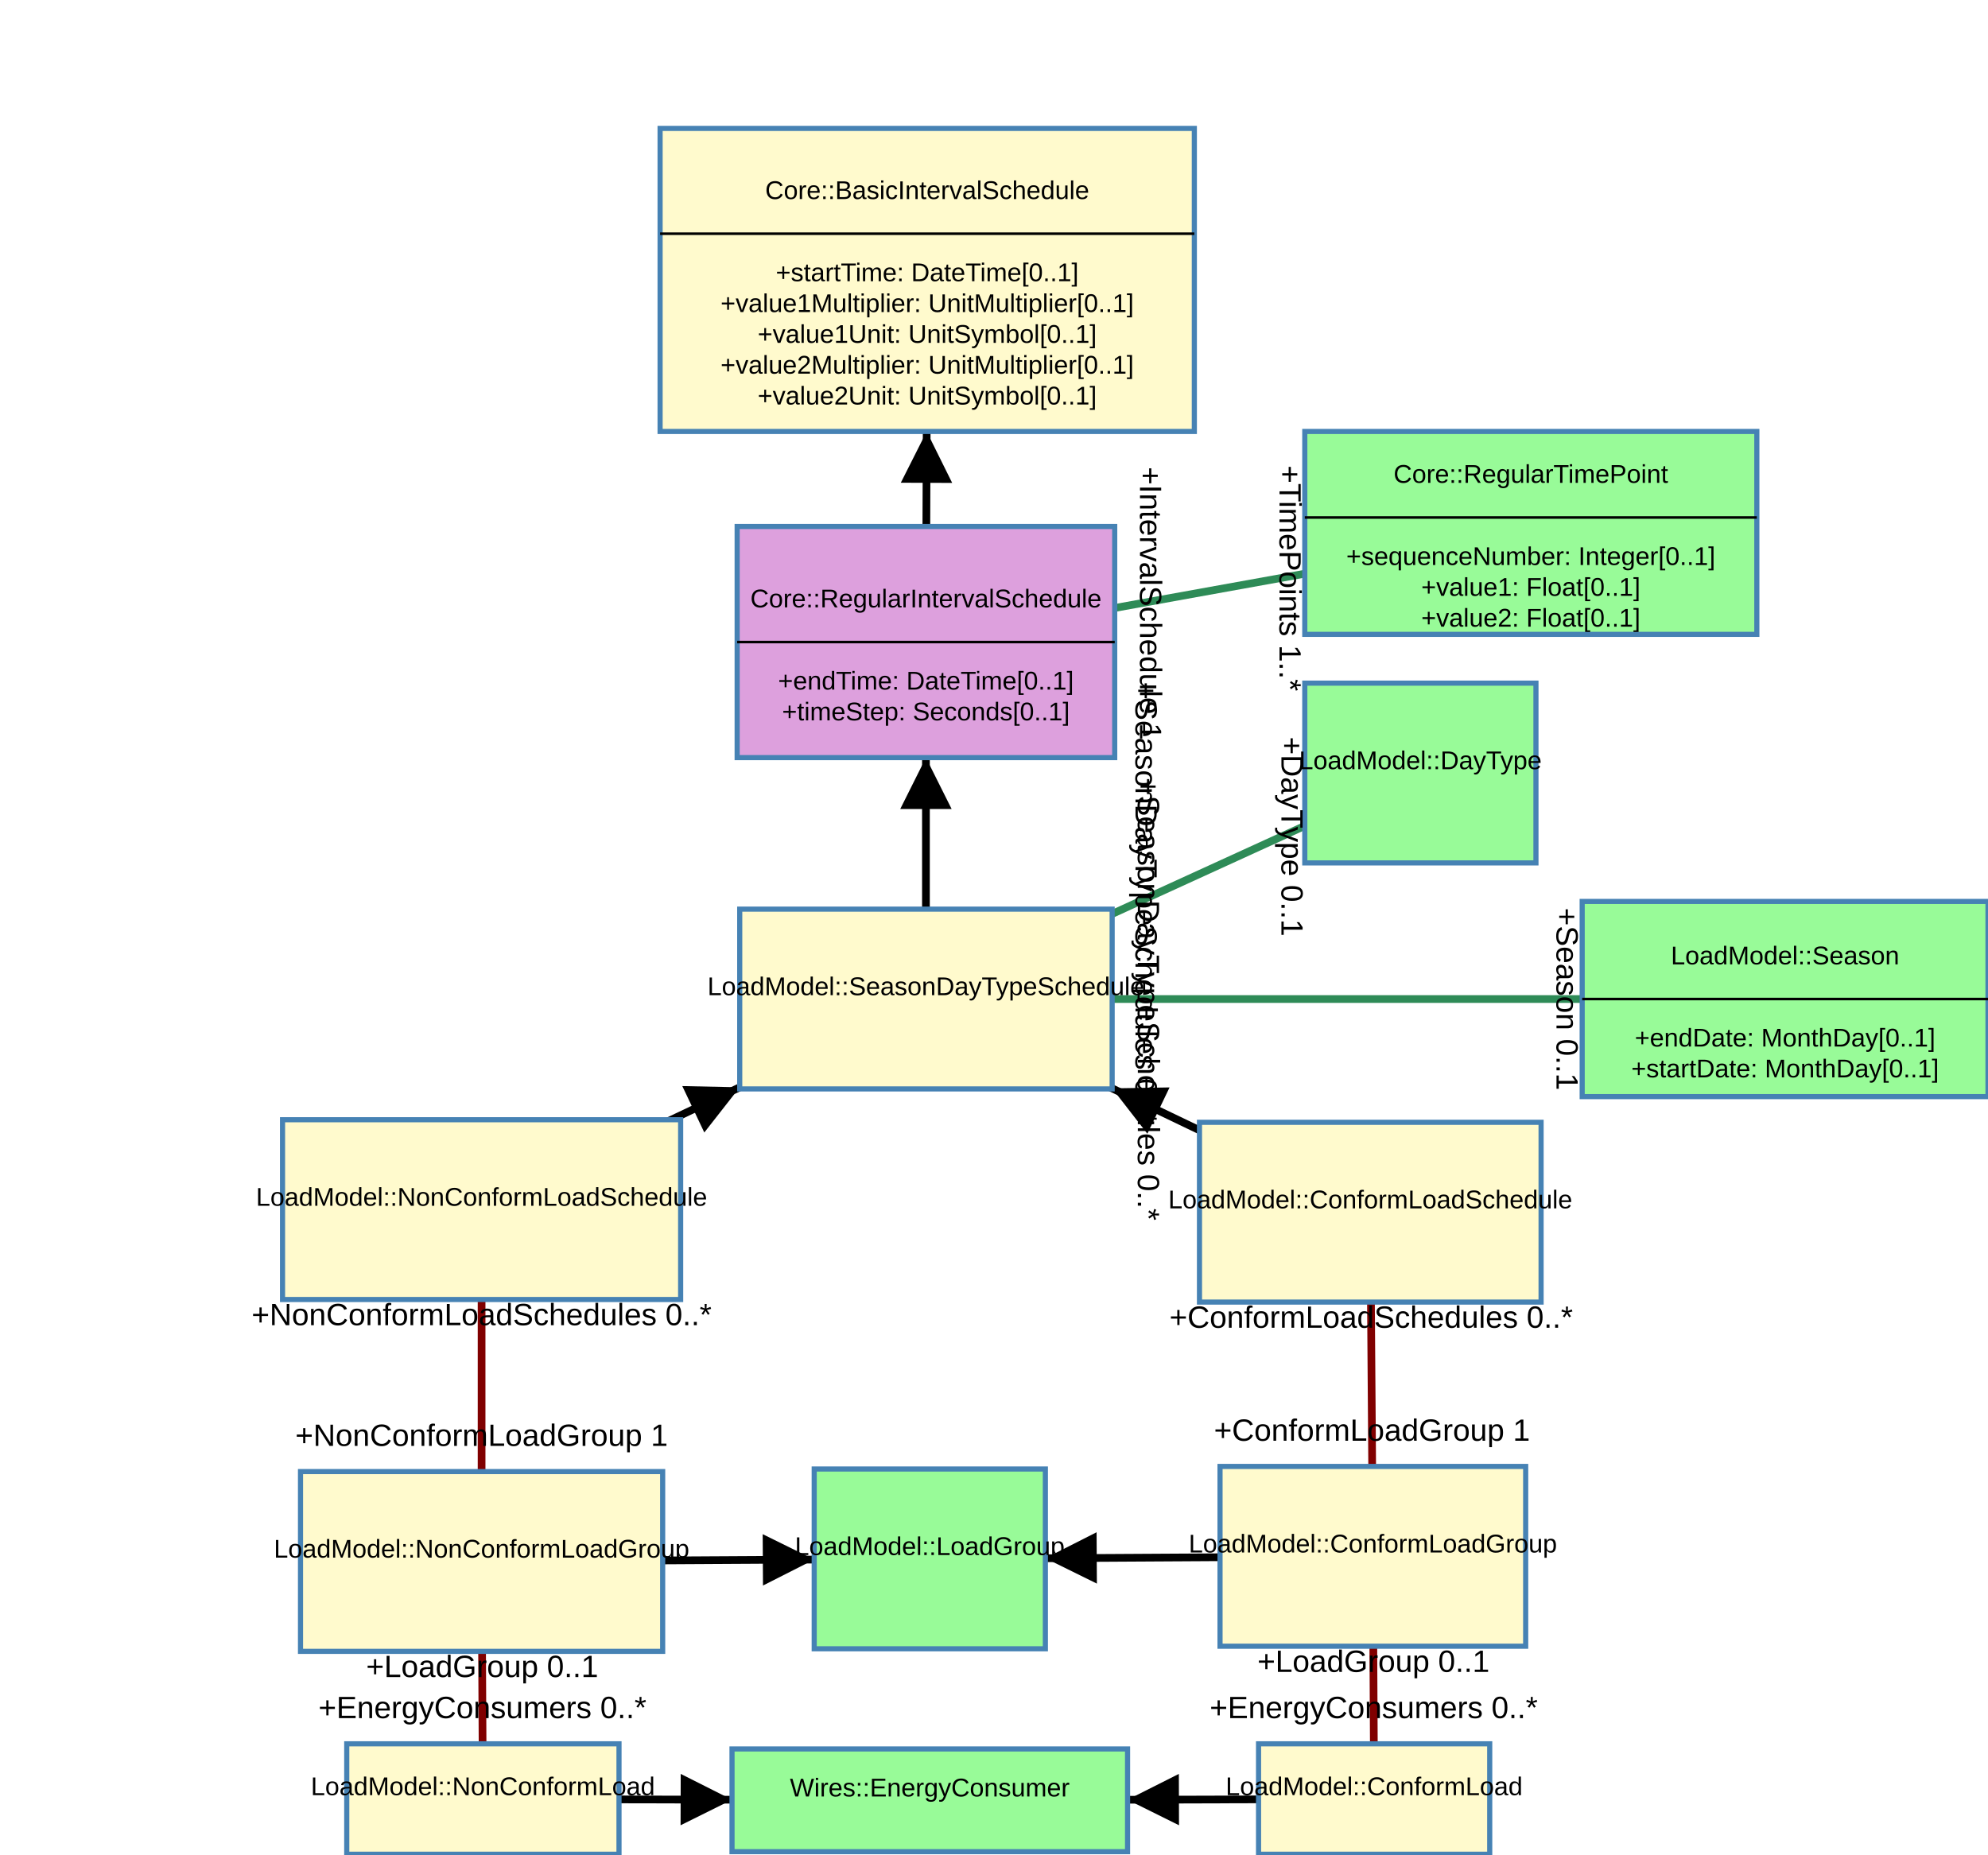
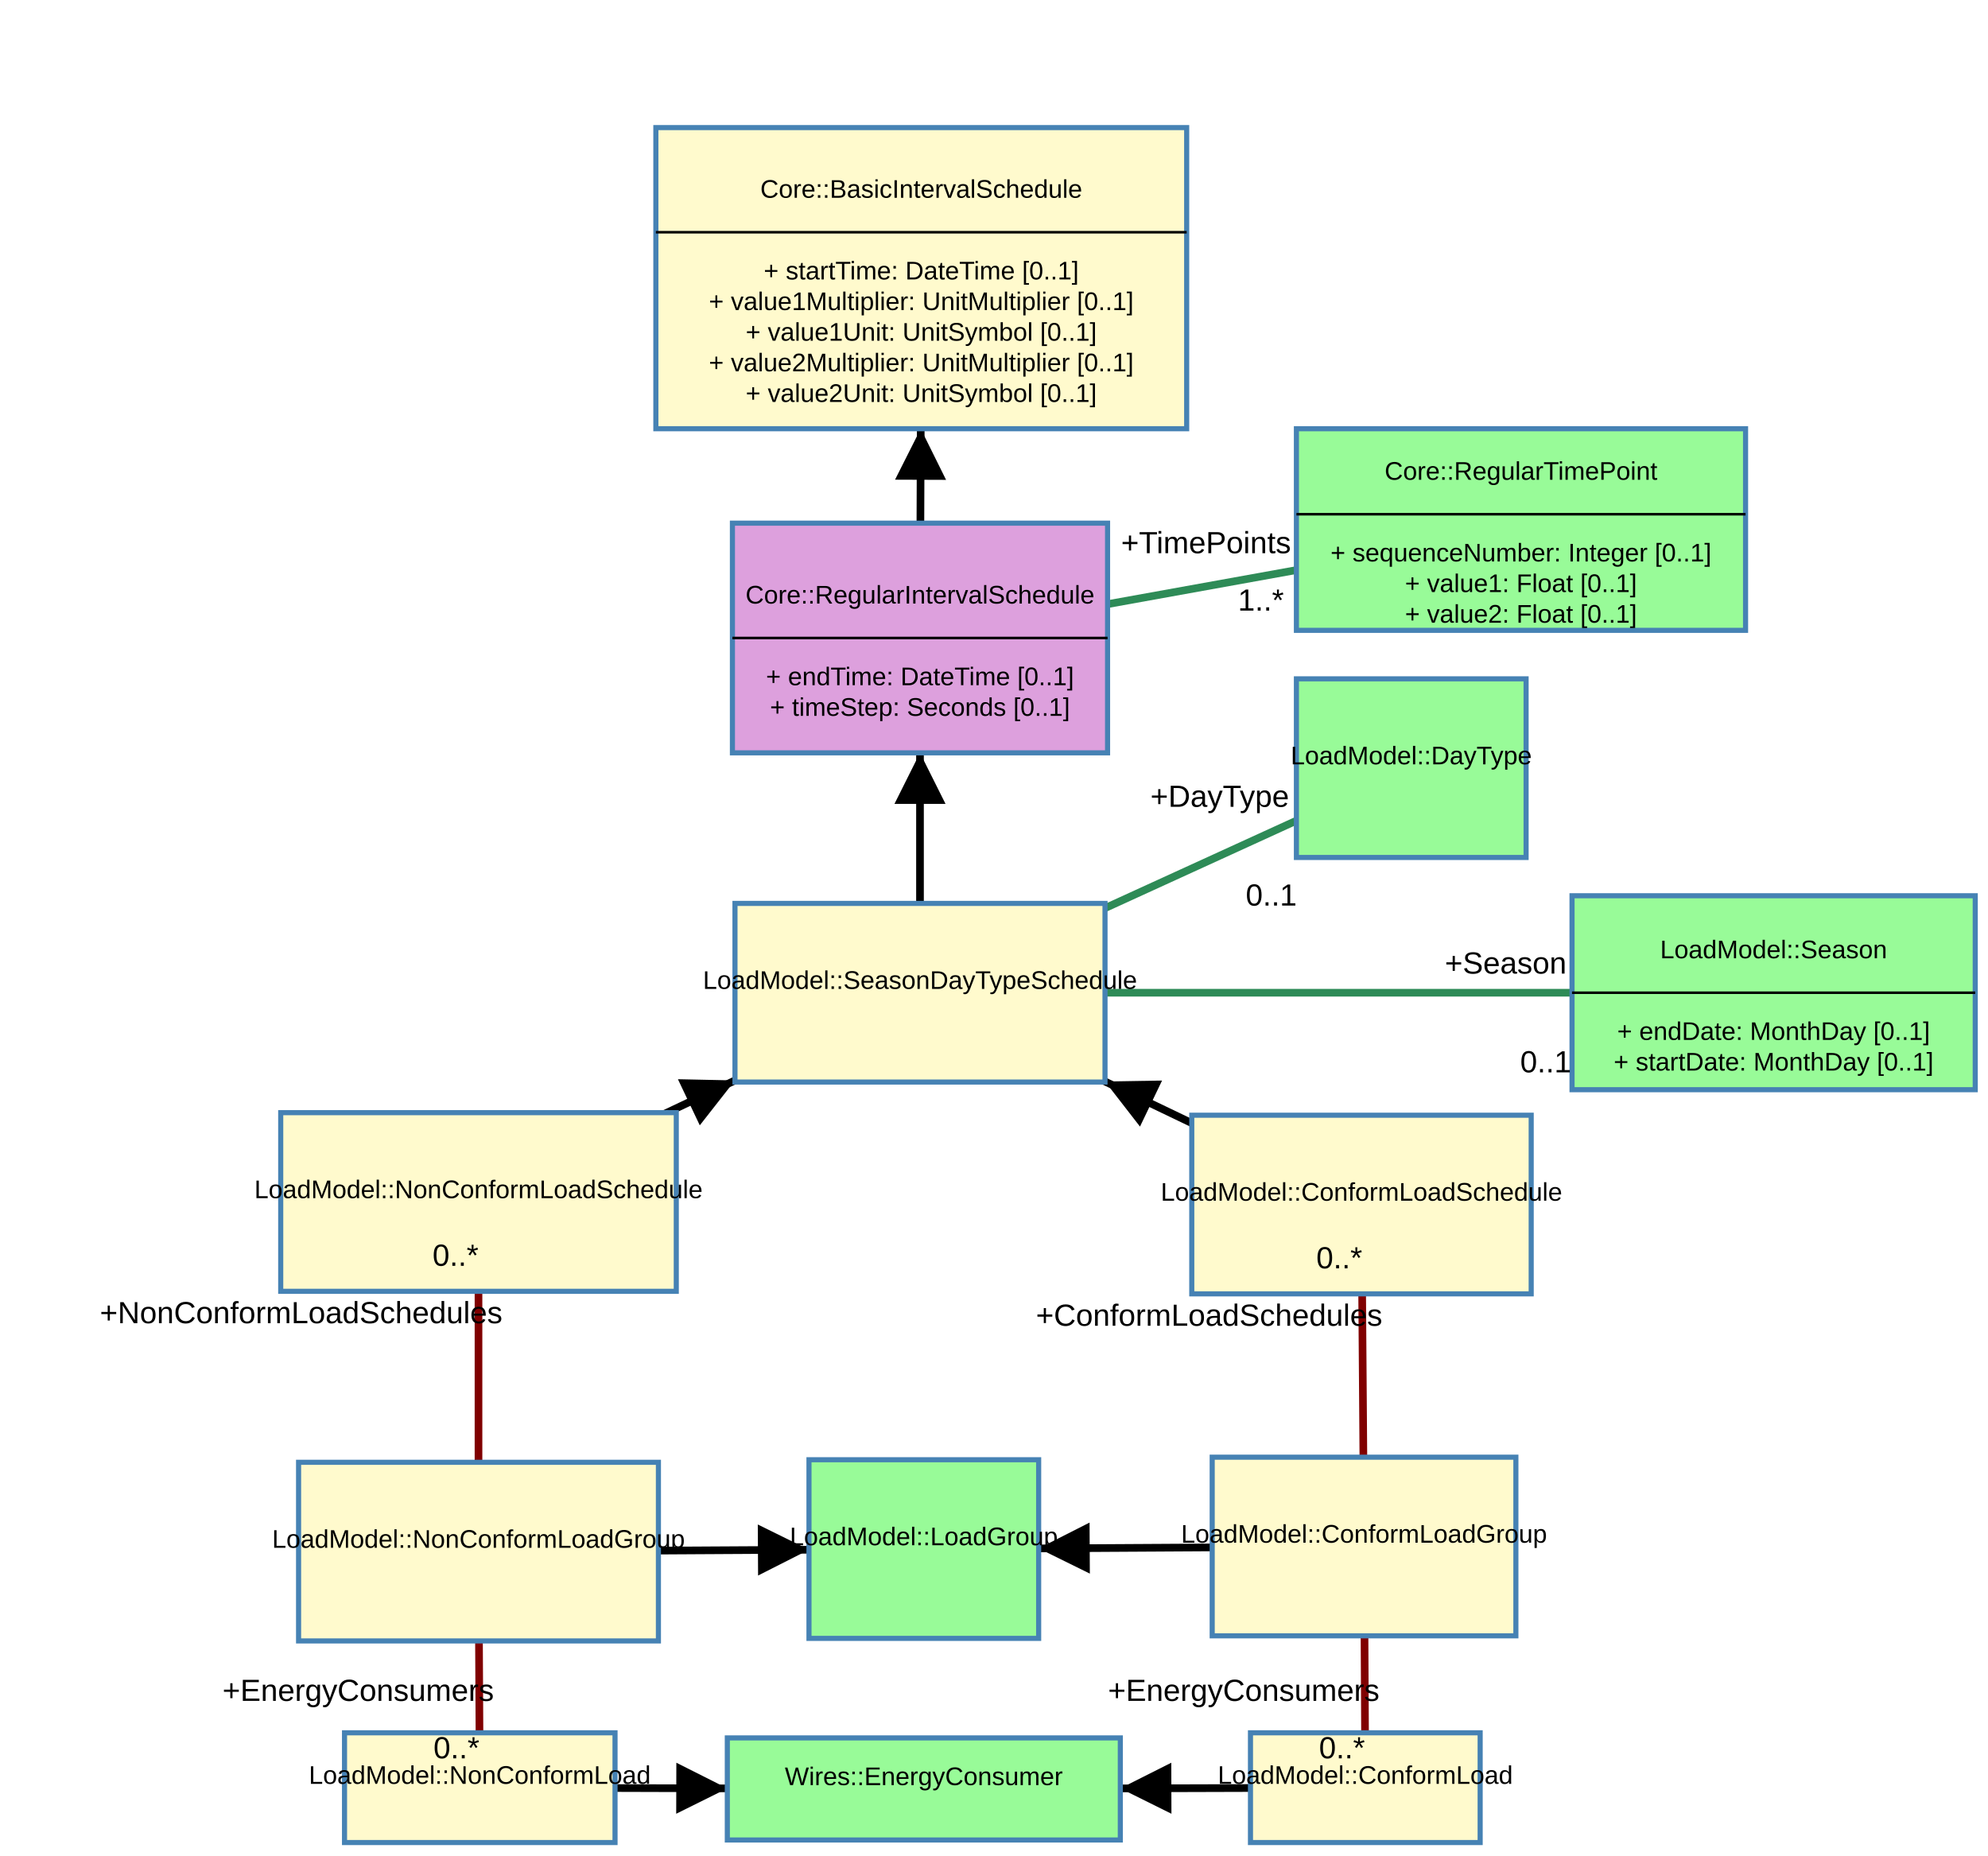
- <svg xmlns="http://www.w3.org/2000/svg" width="774" height="722">
+ <svg xmlns="http://www.w3.org/2000/svg" width="779" height="727">
  <g class="zoom-group">
    <defs>
      <marker id="arrowhead" viewBox="-0 -5 10 10" refX="5" refY="0" orient="auto" markerWidth="10" markerHeight="10" xoverflow="visible">
        <path d="M 0,-5 L 10 ,0 L 0,5" fill="black" style="stroke: none;" />
      </marker>
    </defs>
    <line class="link" x1="187.5" y1="608" x2="362" y2="607" stroke="#000000" stroke-width="3" marker-end="url(#arrowhead)" />
    <line class="link" x1="534.5" y1="606" x2="362" y2="607" stroke="#000000" stroke-width="3" marker-end="url(#arrowhead)" />
    <line class="link" x1="533.5" y1="472" x2="360.5" y2="389" stroke="#000000" stroke-width="3" marker-end="url(#arrowhead)" />
    <line class="link" x1="534.5" y1="606" x2="533.5" y2="472" stroke="#800000" stroke-width="3" />
    <line class="link" x1="187.5" y1="471" x2="360.5" y2="389" stroke="#000000" stroke-width="3" marker-end="url(#arrowhead)" />
    <line class="link" x1="187.5" y1="608" x2="187.5" y2="471" stroke="#800000" stroke-width="3" />
    <line class="link" x1="553" y1="301" x2="360.5" y2="389" stroke="#2e8b57" stroke-width="3" />
    <line class="link" x1="360.5" y1="250" x2="596" y2="207.5" stroke="#2e8b57" stroke-width="3" />
    <line class="link" x1="535" y1="700.5" x2="362" y2="701" stroke="#000000" stroke-width="3" marker-end="url(#arrowhead)" />
    <line class="link" x1="534.5" y1="606" x2="535" y2="700.5" stroke="#800000" stroke-width="3" />
    <line class="link" x1="188" y1="700.5" x2="362" y2="701" stroke="#000000" stroke-width="3" marker-end="url(#arrowhead)" />
    <line class="link" x1="187.5" y1="608" x2="188" y2="700.5" stroke="#800000" stroke-width="3" />
    <line class="link" x1="695" y1="389" x2="360.5" y2="389" stroke="#2e8b57" stroke-width="3" />
    <line class="link" x1="360.5" y1="389" x2="360.5" y2="250" stroke="#000000" stroke-width="3" marker-end="url(#arrowhead)" />
    <line class="link" x1="360.5" y1="250" x2="361" y2="109" stroke="#000000" stroke-width="3" marker-end="url(#arrowhead)" />
    <line class="arrow" x2="307" y2="607.315" x1="187.5" y1="608" stroke="#000000" stroke-width="2" marker-end="url(#arrowhead)" />
    <line class="arrow" x2="417" y2="606.681" x1="534.5" y1="606" stroke="#000000" stroke-width="2" marker-end="url(#arrowhead)" />
    <line class="arrow" x2="442.016" y2="428.109" x1="533.5" y1="472" stroke="#000000" stroke-width="2" marker-end="url(#arrowhead)" />
    <line class="arrow" x2="278.964" y2="427.647" x1="187.5" y1="471" stroke="#000000" stroke-width="2" marker-end="url(#arrowhead)" />
    <line class="arrow" x2="449" y2="700.749" x1="535" y1="700.5" stroke="#000000" stroke-width="2" marker-end="url(#arrowhead)" />
    <line class="arrow" x2="275" y2="700.75" x1="188" y1="700.5" stroke="#000000" stroke-width="2" marker-end="url(#arrowhead)" />
    <line class="arrow" x2="360.5" y2="305" x1="360.5" y1="389" stroke="#000000" stroke-width="2" marker-end="url(#arrowhead)" />
    <line class="arrow" x2="360.755" y2="178" x1="360.5" y1="250" stroke="#000000" stroke-width="2" marker-end="url(#arrowhead)" />
    <g class="draggable" transform="translate(117, 573)">
      <rect class="box" width="141" height="70" style="fill: #fffacd; stroke: steelblue; stroke-width: 2px; cursor: move;" />
      <text class="text" x="70.5" y="30" dy=".35em" text-anchor="middle" style="font-family: Arial, sans-serif; fill: black; font-size: 10px; pointer-events: none;">LoadModel::NonConformLoadGroup</text>
    </g>
    <g class="draggable" transform="translate(288, 354)">
      <rect class="box" width="145" height="70" style="fill: #fffacd; stroke: steelblue; stroke-width: 2px; cursor: move;" />
      <text class="text" x="72.5" y="30" dy=".35em" text-anchor="middle" style="font-family: Arial, sans-serif; fill: black; font-size: 10px; pointer-events: none;">LoadModel::SeasonDayTypeSchedule</text>
    </g>
    <g class="draggable" transform="translate(110, 436)">
      <rect class="box" width="155" height="70" style="fill: #fffacd; stroke: steelblue; stroke-width: 2px; cursor: move;" />
      <text class="text" x="77.5" y="30" dy=".35em" text-anchor="middle" style="font-family: Arial, sans-serif; fill: black; font-size: 10px; pointer-events: none;">LoadModel::NonConformLoadSchedule</text>
    </g>
    <g class="draggable" transform="translate(285, 681)">
      <rect class="box" width="154" height="40" style="fill: #98fb98; stroke: steelblue; stroke-width: 2px; cursor: move;" />
      <text class="text" x="77" y="15" dy=".35em" text-anchor="middle" style="font-family: Arial, sans-serif; fill: black; font-size: 10px; pointer-events: none;">Wires::EnergyConsumer</text>
    </g>
    <g class="draggable" transform="translate(616, 351)">
      <rect class="box" width="158" height="76" style="fill: #98fb98; stroke: steelblue; stroke-width: 2px; cursor: move;" />
      <text class="text" x="79" y="21" dy=".35em" text-anchor="middle" style="font-family: Arial, sans-serif; fill: black; font-size: 10px; pointer-events: none;">LoadModel::Season</text>
      <line x1="0" x2="158" y1="38" y2="38" stroke="black" stroke-width="1" />
-       <text class="text" x="79" y="53" dy=".35em" text-anchor="middle" style="font-family: Arial, sans-serif; fill: black; font-size: 10px; pointer-events: none;">+endDate: MonthDay[0..1]</text>
-       <text class="text" x="79" y="65" dy=".35em" text-anchor="middle" style="font-family: Arial, sans-serif; fill: black; font-size: 10px; pointer-events: none;">+startDate: MonthDay[0..1]</text>
+       <text class="text" x="79" y="53" dy=".35em" text-anchor="middle" style="font-family: Arial, sans-serif; fill: black; font-size: 10px; pointer-events: none;">+  endDate: MonthDay [0..1]</text>
+       <text class="text" x="79" y="65" dy=".35em" text-anchor="middle" style="font-family: Arial, sans-serif; fill: black; font-size: 10px; pointer-events: none;">+  startDate: MonthDay [0..1]</text>
    </g>
    <g class="draggable" transform="translate(257, 50)">
      <rect class="box" width="208" height="118" style="fill: #fffacd; stroke: steelblue; stroke-width: 2px; cursor: move;" />
      <text class="text" x="104" y="24" dy=".35em" text-anchor="middle" style="font-family: Arial, sans-serif; fill: black; font-size: 10px; pointer-events: none;">Core::BasicIntervalSchedule</text>
      <line x1="0" x2="208" y1="41" y2="41" stroke="black" stroke-width="1" />
-       <text class="text" x="104" y="56" dy=".35em" text-anchor="middle" style="font-family: Arial, sans-serif; fill: black; font-size: 10px; pointer-events: none;">+startTime: DateTime[0..1]</text>
-       <text class="text" x="104" y="68" dy=".35em" text-anchor="middle" style="font-family: Arial, sans-serif; fill: black; font-size: 10px; pointer-events: none;">+value1Multiplier: UnitMultiplier[0..1]</text>
-       <text class="text" x="104" y="80" dy=".35em" text-anchor="middle" style="font-family: Arial, sans-serif; fill: black; font-size: 10px; pointer-events: none;">+value1Unit: UnitSymbol[0..1]</text>
-       <text class="text" x="104" y="92" dy=".35em" text-anchor="middle" style="font-family: Arial, sans-serif; fill: black; font-size: 10px; pointer-events: none;">+value2Multiplier: UnitMultiplier[0..1]</text>
-       <text class="text" x="104" y="104" dy=".35em" text-anchor="middle" style="font-family: Arial, sans-serif; fill: black; font-size: 10px; pointer-events: none;">+value2Unit: UnitSymbol[0..1]</text>
+       <text class="text" x="104" y="56" dy=".35em" text-anchor="middle" style="font-family: Arial, sans-serif; fill: black; font-size: 10px; pointer-events: none;">+  startTime: DateTime [0..1]</text>
+       <text class="text" x="104" y="68" dy=".35em" text-anchor="middle" style="font-family: Arial, sans-serif; fill: black; font-size: 10px; pointer-events: none;">+  value1Multiplier: UnitMultiplier [0..1]</text>
+       <text class="text" x="104" y="80" dy=".35em" text-anchor="middle" style="font-family: Arial, sans-serif; fill: black; font-size: 10px; pointer-events: none;">+  value1Unit: UnitSymbol [0..1]</text>
+       <text class="text" x="104" y="92" dy=".35em" text-anchor="middle" style="font-family: Arial, sans-serif; fill: black; font-size: 10px; pointer-events: none;">+  value2Multiplier: UnitMultiplier [0..1]</text>
+       <text class="text" x="104" y="104" dy=".35em" text-anchor="middle" style="font-family: Arial, sans-serif; fill: black; font-size: 10px; pointer-events: none;">+  value2Unit: UnitSymbol [0..1]</text>
    </g>
    <g class="draggable" transform="translate(508, 168)">
      <rect class="box" width="176" height="79" style="fill: #98fb98; stroke: steelblue; stroke-width: 2px; cursor: move;" />
      <text class="text" x="88" y="16.5" dy=".35em" text-anchor="middle" style="font-family: Arial, sans-serif; fill: black; font-size: 10px; pointer-events: none;">Core::RegularTimePoint</text>
      <line x1="0" x2="176" y1="33.5" y2="33.5" stroke="black" stroke-width="1" />
-       <text class="text" x="88" y="48.5" dy=".35em" text-anchor="middle" style="font-family: Arial, sans-serif; fill: black; font-size: 10px; pointer-events: none;">+sequenceNumber: Integer[0..1]</text>
-       <text class="text" x="88" y="60.5" dy=".35em" text-anchor="middle" style="font-family: Arial, sans-serif; fill: black; font-size: 10px; pointer-events: none;">+value1: Float[0..1]</text>
-       <text class="text" x="88" y="72.5" dy=".35em" text-anchor="middle" style="font-family: Arial, sans-serif; fill: black; font-size: 10px; pointer-events: none;">+value2: Float[0..1]</text>
+       <text class="text" x="88" y="48.5" dy=".35em" text-anchor="middle" style="font-family: Arial, sans-serif; fill: black; font-size: 10px; pointer-events: none;">+  sequenceNumber: Integer [0..1]</text>
+       <text class="text" x="88" y="60.5" dy=".35em" text-anchor="middle" style="font-family: Arial, sans-serif; fill: black; font-size: 10px; pointer-events: none;">+  value1: Float [0..1]</text>
+       <text class="text" x="88" y="72.5" dy=".35em" text-anchor="middle" style="font-family: Arial, sans-serif; fill: black; font-size: 10px; pointer-events: none;">+  value2: Float [0..1]</text>
    </g>
    <g class="draggable" transform="translate(287, 205)">
      <rect class="box" width="147" height="90" style="fill: #dda0dd; stroke: steelblue; stroke-width: 2px; cursor: move;" />
      <text class="text" x="73.5" y="28" dy=".35em" text-anchor="middle" style="font-family: Arial, sans-serif; fill: black; font-size: 10px; pointer-events: none;">Core::RegularIntervalSchedule</text>
      <line x1="0" x2="147" y1="45" y2="45" stroke="black" stroke-width="1" />
-       <text class="text" x="73.5" y="60" dy=".35em" text-anchor="middle" style="font-family: Arial, sans-serif; fill: black; font-size: 10px; pointer-events: none;">+endTime: DateTime[0..1]</text>
-       <text class="text" x="73.5" y="72" dy=".35em" text-anchor="middle" style="font-family: Arial, sans-serif; fill: black; font-size: 10px; pointer-events: none;">+timeStep: Seconds[0..1]</text>
+       <text class="text" x="73.5" y="60" dy=".35em" text-anchor="middle" style="font-family: Arial, sans-serif; fill: black; font-size: 10px; pointer-events: none;">+  endTime: DateTime [0..1]</text>
+       <text class="text" x="73.5" y="72" dy=".35em" text-anchor="middle" style="font-family: Arial, sans-serif; fill: black; font-size: 10px; pointer-events: none;">+  timeStep: Seconds [0..1]</text>
    </g>
    <g class="draggable" transform="translate(135, 679)">
      <rect class="box" width="106" height="43" style="fill: #fffacd; stroke: steelblue; stroke-width: 2px; cursor: move;" />
      <text class="text" x="53" y="16.5" dy=".35em" text-anchor="middle" style="font-family: Arial, sans-serif; fill: black; font-size: 10px; pointer-events: none;">LoadModel::NonConformLoad</text>
    </g>
    <g class="draggable" transform="translate(490, 679)">
      <rect class="box" width="90" height="43" style="fill: #fffacd; stroke: steelblue; stroke-width: 2px; cursor: move;" />
      <text class="text" x="45" y="16.5" dy=".35em" text-anchor="middle" style="font-family: Arial, sans-serif; fill: black; font-size: 10px; pointer-events: none;">LoadModel::ConformLoad</text>
    </g>
    <g class="draggable" transform="translate(467, 437)">
      <rect class="box" width="133" height="70" style="fill: #fffacd; stroke: steelblue; stroke-width: 2px; cursor: move;" />
      <text class="text" x="66.5" y="30" dy=".35em" text-anchor="middle" style="font-family: Arial, sans-serif; fill: black; font-size: 10px; pointer-events: none;">LoadModel::ConformLoadSchedule</text>
    </g>
    <g class="draggable" transform="translate(475, 571)">
      <rect class="box" width="119" height="70" style="fill: #fffacd; stroke: steelblue; stroke-width: 2px; cursor: move;" />
      <text class="text" x="59.5" y="30" dy=".35em" text-anchor="middle" style="font-family: Arial, sans-serif; fill: black; font-size: 10px; pointer-events: none;">LoadModel::ConformLoadGroup</text>
    </g>
    <g class="draggable" transform="translate(508, 266)">
      <rect class="box" width="90" height="70" style="fill: #98fb98; stroke: steelblue; stroke-width: 2px; cursor: move;" />
      <text class="text" x="45" y="30" dy=".35em" text-anchor="middle" style="font-family: Arial, sans-serif; fill: black; font-size: 10px; pointer-events: none;">LoadModel::DayType</text>
    </g>
    <g class="draggable" transform="translate(317, 572)">
      <rect class="box" width="90" height="70" style="fill: #98fb98; stroke: steelblue; stroke-width: 2px; cursor: move;" />
      <text class="text" x="45" y="30" dy=".35em" text-anchor="middle" style="font-family: Arial, sans-serif; fill: black; font-size: 10px; pointer-events: none;">LoadModel::LoadGroup</text>
    </g>
-     <text class="link-text-start" x="268" y="607.539" transform="rotate(90, 267.9998, 607.5387)" text-anchor="middle" style="font-family: Arial, sans-serif; font-size: 12px; fill: black;" />
-     <text class="link-text-start" x="465" y="606.403" transform="rotate(90, 465.0002, 606.4029)" text-anchor="middle" style="font-family: Arial, sans-serif; font-size: 12px; fill: black;" />
-     <text class="link-text-start" x="457.984" y="435.77" transform="rotate(90, 457.984, 435.7698)" text-anchor="middle" style="font-family: Arial, sans-serif; font-size: 12px; fill: black;" />
-     <text class="link-text-start" x="534.164" y="561" transform="rotate(0, 534.1642, 561.0003)" text-anchor="middle" style="font-family: Arial, sans-serif; font-size: 12px; fill: black;">+ConformLoadGroup 1</text>
-     <text class="link-text-start" x="270.378" y="431.717" transform="rotate(90, 270.3778, 431.7169)" text-anchor="middle" style="font-family: Arial, sans-serif; font-size: 12px; fill: black;" />
-     <text class="link-text-start" x="187.5" y="563" transform="rotate(0, 187.5, 563)" text-anchor="middle" style="font-family: Arial, sans-serif; font-size: 12px; fill: black;">+NonConformLoadGroup 1</text>
-     <text class="link-text-start" x="498.905" y="325.729" transform="rotate(90, 498.9053, 325.729)" text-anchor="middle" style="font-family: Arial, sans-serif; font-size: 12px; fill: black;">+DayType 0..1</text>
-     <text class="link-text-start" x="443.841" y="234.96" transform="rotate(90, 443.841, 234.9597)" text-anchor="middle" style="font-family: Arial, sans-serif; font-size: 12px; fill: black;">+IntervalSchedule 1</text>
-     <text class="link-text-start" x="480" y="700.659" transform="rotate(90, 480, 700.659)" text-anchor="middle" style="font-family: Arial, sans-serif; font-size: 12px; fill: black;" />
-     <text class="link-text-start" x="534.738" y="651" transform="rotate(0, 534.7381, 650.9999)" text-anchor="middle" style="font-family: Arial, sans-serif; font-size: 12px; fill: black;">+LoadGroup 0..1</text>
-     <text class="link-text-start" x="251" y="700.681" transform="rotate(0, 251, 700.681)" text-anchor="middle" style="font-family: Arial, sans-serif; font-size: 12px; fill: black;" />
-     <text class="link-text-start" x="187.743" y="653" transform="rotate(0, 187.7432, 652.9999)" text-anchor="middle" style="font-family: Arial, sans-serif; font-size: 12px; fill: black;">+LoadGroup 0..1</text>
-     <text class="link-text-start" x="606" y="389" transform="rotate(90, 606, 389)" text-anchor="middle" style="font-family: Arial, sans-serif; font-size: 12px; fill: black;">+Season 0..1</text>
-     <text class="link-text-start" x="360.5" y="344" transform="rotate(0, 360.5, 344)" text-anchor="middle" style="font-family: Arial, sans-serif; font-size: 12px; fill: black;" />
-     <text class="link-text-start" x="360.695" y="195" transform="rotate(0, 360.695, 195.0001)" text-anchor="middle" style="font-family: Arial, sans-serif; font-size: 12px; fill: black;" />
-     <text class="link-text-end" x="307" y="607.315" transform="rotate(90, 307.0002, 607.3152)" text-anchor="middle" style="font-family: Arial, sans-serif; font-size: 12px; fill: black;" />
-     <text class="link-text-end" x="417" y="606.681" transform="rotate(90, 416.9998, 606.6812)" text-anchor="middle" style="font-family: Arial, sans-serif; font-size: 12px; fill: black;" />
-     <text class="link-text-end" x="442.016" y="428.109" transform="rotate(90, 442.016, 428.1089)" text-anchor="middle" style="font-family: Arial, sans-serif; font-size: 12px; fill: black;" />
-     <text class="link-text-end" x="533.836" y="517" transform="rotate(0, 533.8358, 516.9997)" text-anchor="middle" style="font-family: Arial, sans-serif; font-size: 12px; fill: black;">+ConformLoadSchedules 0..*</text>
-     <text class="link-text-end" x="278.964" y="427.647" transform="rotate(90, 278.9637, 427.6473)" text-anchor="middle" style="font-family: Arial, sans-serif; font-size: 12px; fill: black;" />
-     <text class="link-text-end" x="187.5" y="516" transform="rotate(0, 187.5, 516)" text-anchor="middle" style="font-family: Arial, sans-serif; font-size: 12px; fill: black;">+NonConformLoadSchedules 0..*</text>
-     <text class="link-text-end" x="442.095" y="351.7" transform="rotate(90, 442.0947, 351.6995)" text-anchor="middle" style="font-family: Arial, sans-serif; font-size: 12px; fill: black;">+SeasonDayTypeSchedules 0..*</text>
-     <text class="link-text-end" x="498.159" y="225.157" transform="rotate(90, 498.159, 225.1571)" text-anchor="middle" style="font-family: Arial, sans-serif; font-size: 12px; fill: black;">+TimePoints 1..*</text>
-     <text class="link-text-end" x="449" y="700.749" transform="rotate(90, 449, 700.7486)" text-anchor="middle" style="font-family: Arial, sans-serif; font-size: 12px; fill: black;" />
-     <text class="link-text-end" x="534.833" y="669" transform="rotate(0, 534.8333, 669.0001)" text-anchor="middle" style="font-family: Arial, sans-serif; font-size: 12px; fill: black;">+EnergyConsumers 0..*</text>
-     <text class="link-text-end" x="275" y="700.75" transform="rotate(0, 275, 700.75)" text-anchor="middle" style="font-family: Arial, sans-serif; font-size: 12px; fill: black;" />
-     <text class="link-text-end" x="187.83" y="669" transform="rotate(0, 187.8297, 669.0001)" text-anchor="middle" style="font-family: Arial, sans-serif; font-size: 12px; fill: black;">+EnergyConsumers 0..*</text>
-     <text class="link-text-end" x="443" y="389" transform="rotate(90, 443, 389)" text-anchor="middle" style="font-family: Arial, sans-serif; font-size: 12px; fill: black;">+SeasonDayTypeSchedules 0..*</text>
-     <text class="link-text-end" x="360.5" y="305" transform="rotate(0, 360.5, 305)" text-anchor="middle" style="font-family: Arial, sans-serif; font-size: 12px; fill: black;" />
-     <text class="link-text-end" x="360.755" y="178" transform="rotate(0, 360.7553, 177.9999)" text-anchor="middle" style="font-family: Arial, sans-serif; font-size: 12px; fill: black;" />
+     <text class="link-text-start-top" x="263" y="607.567" text-anchor="middle" style="font-family: Arial, sans-serif; font-size: 12px; fill: black;" />
+     <text class="link-text-start-top" x="470" y="606.374" text-anchor="middle" style="font-family: Arial, sans-serif; font-size: 12px; fill: black;" />
+     <text class="link-text-start-top" x="462.492" y="437.933" text-anchor="middle" style="font-family: Arial, sans-serif; font-size: 12px; fill: black;" />
+     <text class="link-text-start-top" x="482.201" y="558.5" text-anchor="middle" style="font-family: Arial, sans-serif; font-size: 12px; fill: black;" />
+     <text class="link-text-start-top" x="265.86" y="433.858" text-anchor="middle" style="font-family: Arial, sans-serif; font-size: 12px; fill: black;" />
+     <text class="link-text-start-top" x="126" y="560.5" text-anchor="middle" style="font-family: Arial, sans-serif; font-size: 12px; fill: black;" />
+     <text class="link-text-start-top" x="477.953" y="316.15" text-anchor="middle" style="font-family: Arial, sans-serif; font-size: 12px; fill: black;">+DayType</text>
+     <text class="link-text-start-top" x="482.921" y="228.348" text-anchor="middle" style="font-family: Arial, sans-serif; font-size: 12px; fill: black;" />
+     <text class="link-text-start-top" x="485" y="700.645" text-anchor="middle" style="font-family: Arial, sans-serif; font-size: 12px; fill: black;" />
+     <text class="link-text-start-top" x="503.712" y="653.5" text-anchor="middle" style="font-family: Arial, sans-serif; font-size: 12px; fill: black;" />
+     <text class="link-text-start-top" x="246" y="700.667" text-anchor="middle" style="font-family: Arial, sans-serif; font-size: 12px; fill: black;" />
+     <text class="link-text-start-top" x="156.716" y="655.5" text-anchor="middle" style="font-family: Arial, sans-serif; font-size: 12px; fill: black;" />
+     <text class="link-text-start-top" x="590" y="381.5" text-anchor="middle" style="font-family: Arial, sans-serif; font-size: 12px; fill: black;">+Season</text>
+     <text class="link-text-start-top" x="360.5" y="349" text-anchor="middle" style="font-family: Arial, sans-serif; font-size: 12px; fill: black;" />
+     <text class="link-text-start-top" x="360.677" y="200" text-anchor="middle" style="font-family: Arial, sans-serif; font-size: 12px; fill: black;" />
+     <text class="link-text-start-btm" x="263" y="607.567" dx="0.35em" dy="1.35em" text-anchor="middle" style="font-family: Arial, sans-serif; font-size: 12px; fill: black;" />
+     <text class="link-text-start-btm" x="470" y="606.374" dx="0.35em" dy="1.35em" text-anchor="middle" style="font-family: Arial, sans-serif; font-size: 12px; fill: black;" />
+     <text class="link-text-start-btm" x="462.492" y="437.933" dx="0.35em" dy="1.35em" text-anchor="middle" style="font-family: Arial, sans-serif; font-size: 12px; fill: black;" />
+     <text class="link-text-start-btm" x="530.701" y="581" dx="0.35em" dy="1.35em" text-anchor="middle" style="font-family: Arial, sans-serif; font-size: 12px; fill: black;" />
+     <text class="link-text-start-btm" x="265.86" y="433.858" dx="0.35em" dy="1.35em" text-anchor="middle" style="font-family: Arial, sans-serif; font-size: 12px; fill: black;" />
+     <text class="link-text-start-btm" x="184" y="583" dx="0.35em" dy="1.35em" text-anchor="middle" style="font-family: Arial, sans-serif; font-size: 12px; fill: black;" />
+     <text class="link-text-start-btm" x="493.953" y="338.65" dx="0.35em" dy="1.35em" text-anchor="middle" style="font-family: Arial, sans-serif; font-size: 12px; fill: black;">0..1</text>
+     <text class="link-text-start-btm" x="442.421" y="250.848" dx="0.35em" dy="1.35em" text-anchor="middle" style="font-family: Arial, sans-serif; font-size: 12px; fill: black;" />
+     <text class="link-text-start-btm" x="485" y="700.645" dx="0.35em" dy="1.35em" text-anchor="middle" style="font-family: Arial, sans-serif; font-size: 12px; fill: black;" />
+     <text class="link-text-start-btm" x="525.212" y="631" dx="0.35em" dy="1.35em" text-anchor="middle" style="font-family: Arial, sans-serif; font-size: 12px; fill: black;" />
+     <text class="link-text-start-btm" x="246" y="700.667" dx="0.35em" dy="1.35em" text-anchor="middle" style="font-family: Arial, sans-serif; font-size: 12px; fill: black;" />
+     <text class="link-text-start-btm" x="178.216" y="633" dx="0.35em" dy="1.35em" text-anchor="middle" style="font-family: Arial, sans-serif; font-size: 12px; fill: black;" />
+     <text class="link-text-start-btm" x="601.5" y="404" dx="0.35em" dy="1.35em" text-anchor="middle" style="font-family: Arial, sans-serif; font-size: 12px; fill: black;">0..1</text>
+     <text class="link-text-start-btm" x="360.5" y="349" dx="0.35em" dy="1.35em" text-anchor="middle" style="font-family: Arial, sans-serif; font-size: 12px; fill: black;" />
+     <text class="link-text-start-btm" x="360.677" y="200" dx="0.35em" dy="1.35em" text-anchor="middle" style="font-family: Arial, sans-serif; font-size: 12px; fill: black;" />
+     <text class="link-text-end-top" x="312" y="607.287" text-anchor="middle" style="font-family: Arial, sans-serif; font-size: 12px; fill: black;" />
+     <text class="link-text-end-top" x="412" y="606.71" text-anchor="middle" style="font-family: Arial, sans-serif; font-size: 12px; fill: black;" />
+     <text class="link-text-end-top" x="437.508" y="425.946" text-anchor="middle" style="font-family: Arial, sans-serif; font-size: 12px; fill: black;" />
+     <text class="link-text-end-top" x="473.799" y="519.5" text-anchor="middle" style="font-family: Arial, sans-serif; font-size: 12px; fill: black;">+ConformLoadSchedules</text>
+     <text class="link-text-end-top" x="283.482" y="425.506" text-anchor="middle" style="font-family: Arial, sans-serif; font-size: 12px; fill: black;" />
+     <text class="link-text-end-top" x="118" y="518.5" text-anchor="middle" style="font-family: Arial, sans-serif; font-size: 12px; fill: black;">+NonConformLoadSchedules</text>
+     <text class="link-text-end-top" x="502.547" y="346.278" text-anchor="middle" style="font-family: Arial, sans-serif; font-size: 12px; fill: black;" />
+     <text class="link-text-end-top" x="472.579" y="216.769" text-anchor="middle" style="font-family: Arial, sans-serif; font-size: 12px; fill: black;">+TimePoints</text>
+     <text class="link-text-end-top" x="444" y="700.763" text-anchor="middle" style="font-family: Arial, sans-serif; font-size: 12px; fill: black;" />
+     <text class="link-text-end-top" x="487.36" y="666.5" text-anchor="middle" style="font-family: Arial, sans-serif; font-size: 12px; fill: black;">+EnergyConsumers</text>
+     <text class="link-text-end-top" x="280" y="700.764" text-anchor="middle" style="font-family: Arial, sans-serif; font-size: 12px; fill: black;" />
+     <text class="link-text-end-top" x="140.357" y="666.5" text-anchor="middle" style="font-family: Arial, sans-serif; font-size: 12px; fill: black;">+EnergyConsumers</text>
+     <text class="link-text-end-top" x="503" y="381.5" text-anchor="middle" style="font-family: Arial, sans-serif; font-size: 12px; fill: black;" />
+     <text class="link-text-end-top" x="360.5" y="300" text-anchor="middle" style="font-family: Arial, sans-serif; font-size: 12px; fill: black;" />
+     <text class="link-text-end-top" x="360.773" y="173" text-anchor="middle" style="font-family: Arial, sans-serif; font-size: 12px; fill: black;" />
+     <text class="link-text-end-btm" x="312" y="607.287" text-anchor="middle" style="font-family: Arial, sans-serif; font-size: 12px; fill: black;" />
+     <text class="link-text-end-btm" x="412" y="606.71" text-anchor="middle" style="font-family: Arial, sans-serif; font-size: 12px; fill: black;" />
+     <text class="link-text-end-btm" x="437.508" y="425.946" text-anchor="middle" style="font-family: Arial, sans-serif; font-size: 12px; fill: black;" />
+     <text class="link-text-end-btm" x="524.799" y="497" text-anchor="middle" style="font-family: Arial, sans-serif; font-size: 12px; fill: black;">0..*</text>
+     <text class="link-text-end-btm" x="283.482" y="425.506" text-anchor="middle" style="font-family: Arial, sans-serif; font-size: 12px; fill: black;" />
+     <text class="link-text-end-btm" x="178.5" y="496" text-anchor="middle" style="font-family: Arial, sans-serif; font-size: 12px; fill: black;">0..*</text>
+     <text class="link-text-end-btm" x="446.547" y="368.778" text-anchor="middle" style="font-family: Arial, sans-serif; font-size: 12px; fill: black;" />
+     <text class="link-text-end-btm" x="494.079" y="239.269" text-anchor="middle" style="font-family: Arial, sans-serif; font-size: 12px; fill: black;">1..*</text>
+     <text class="link-text-end-btm" x="444" y="700.763" text-anchor="middle" style="font-family: Arial, sans-serif; font-size: 12px; fill: black;" />
+     <text class="link-text-end-btm" x="525.86" y="689" text-anchor="middle" style="font-family: Arial, sans-serif; font-size: 12px; fill: black;">0..*</text>
+     <text class="link-text-end-btm" x="280" y="700.764" text-anchor="middle" style="font-family: Arial, sans-serif; font-size: 12px; fill: black;" />
+     <text class="link-text-end-btm" x="178.857" y="689" text-anchor="middle" style="font-family: Arial, sans-serif; font-size: 12px; fill: black;">0..*</text>
+     <text class="link-text-end-btm" x="447" y="404" text-anchor="middle" style="font-family: Arial, sans-serif; font-size: 12px; fill: black;" />
+     <text class="link-text-end-btm" x="360.5" y="300" text-anchor="middle" style="font-family: Arial, sans-serif; font-size: 12px; fill: black;" />
+     <text class="link-text-end-btm" x="360.773" y="173" text-anchor="middle" style="font-family: Arial, sans-serif; font-size: 12px; fill: black;" />
  </g>
</svg>
